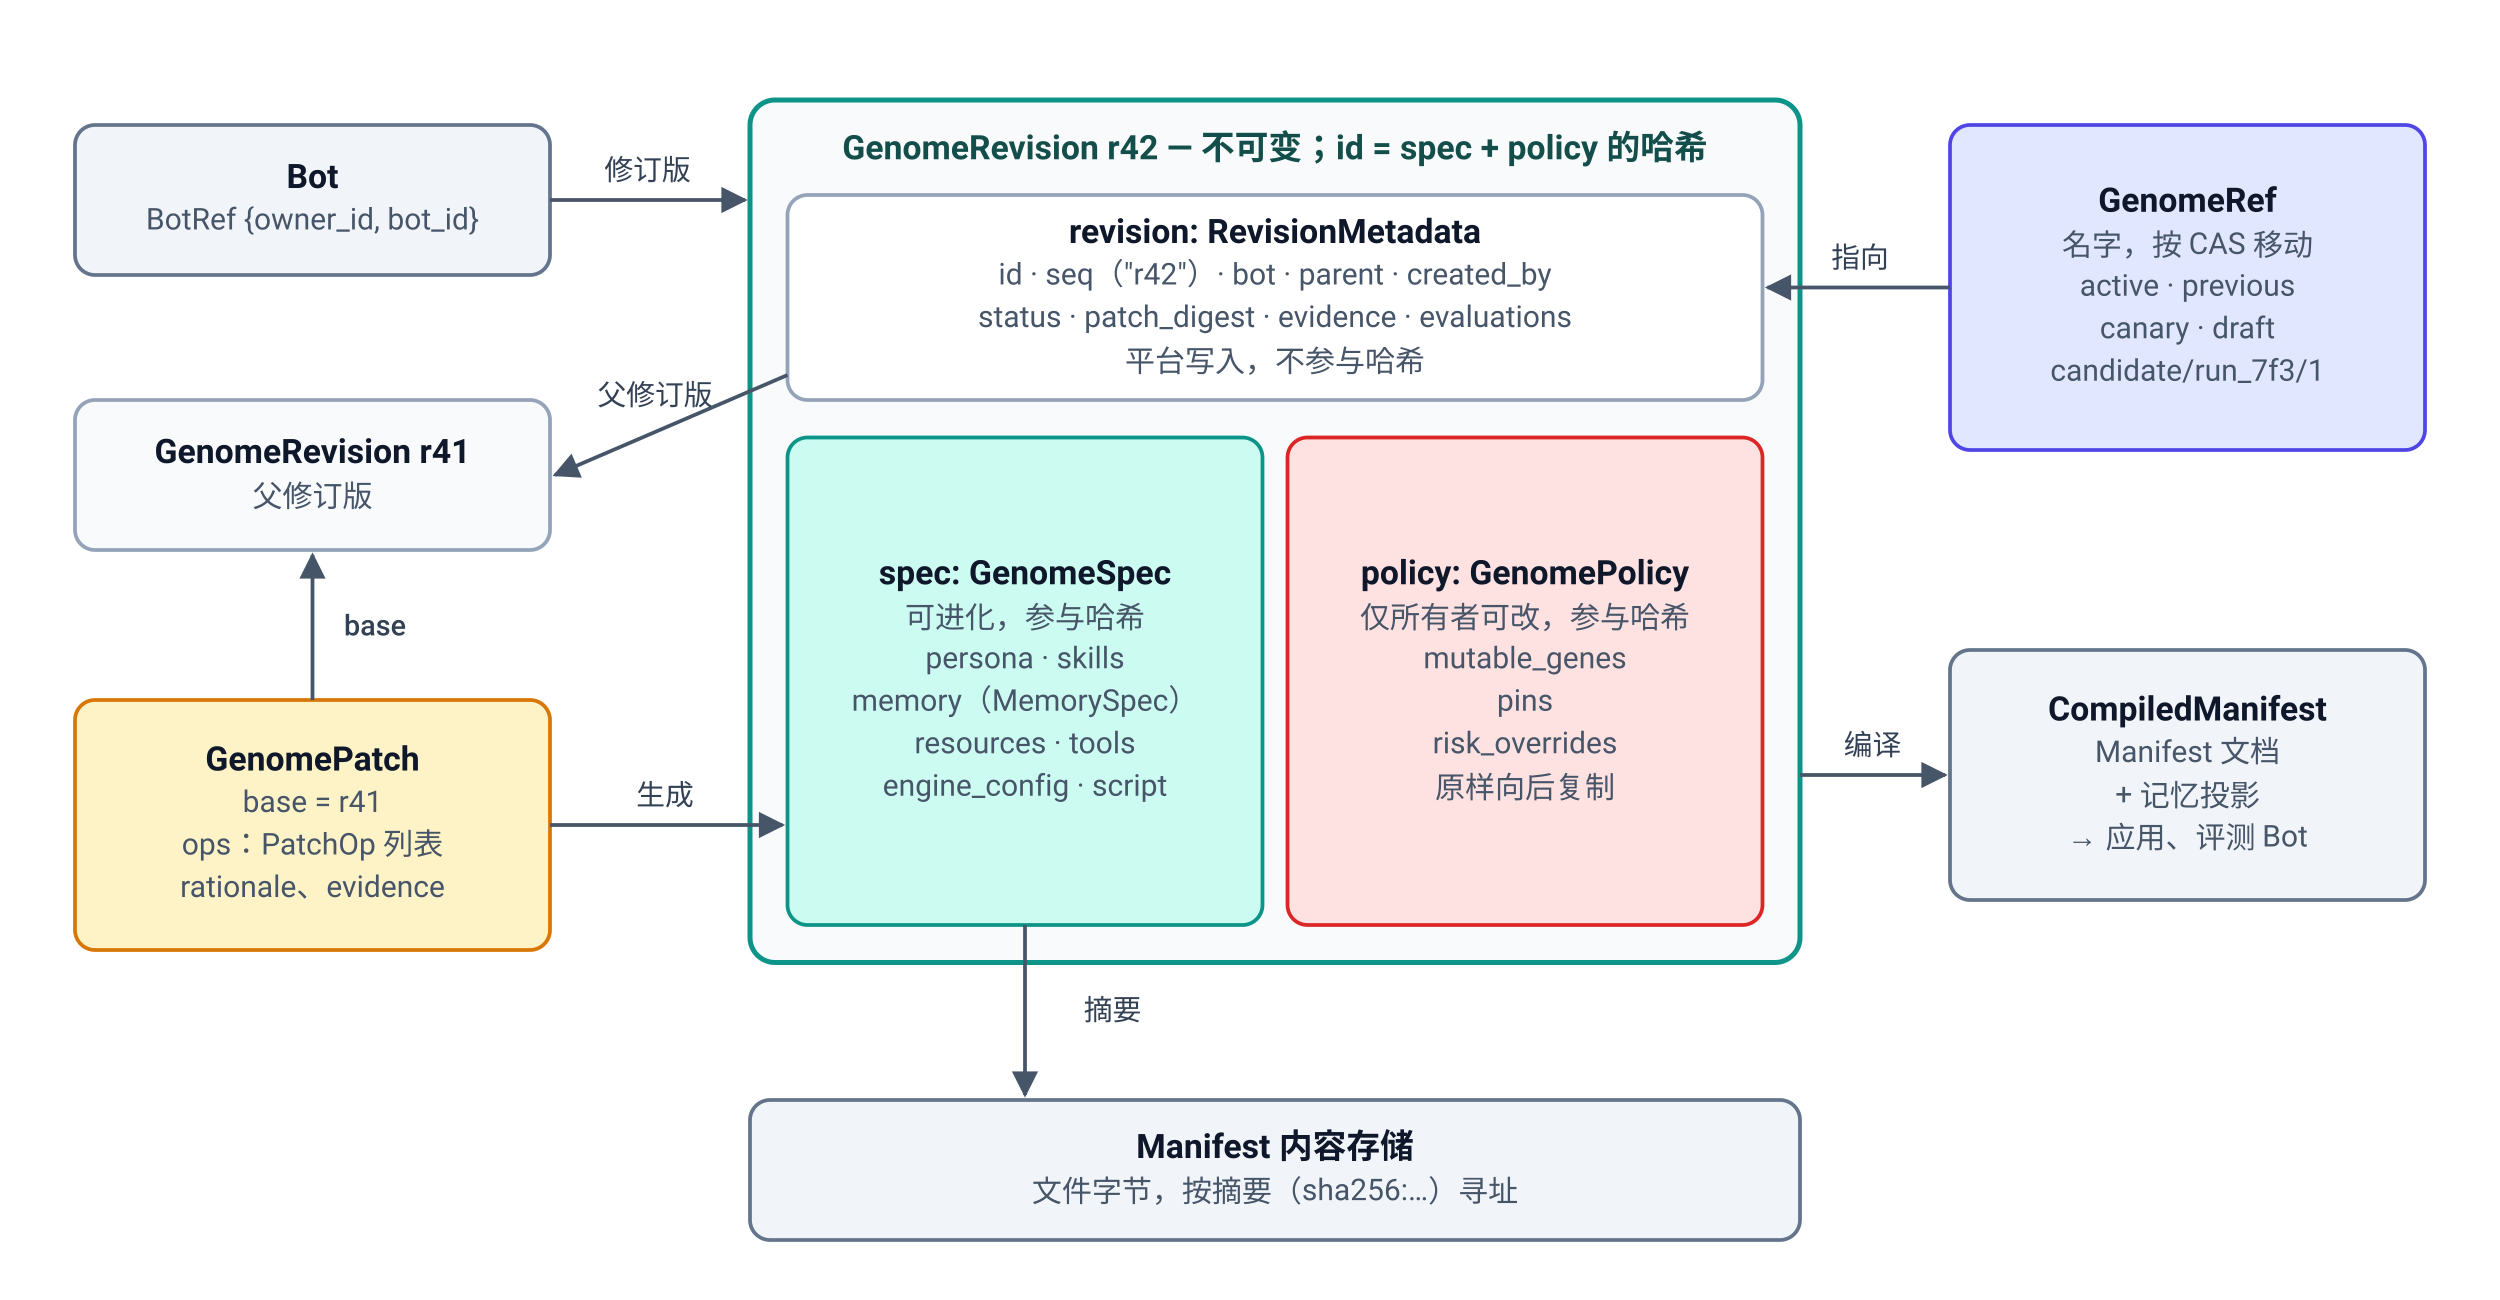
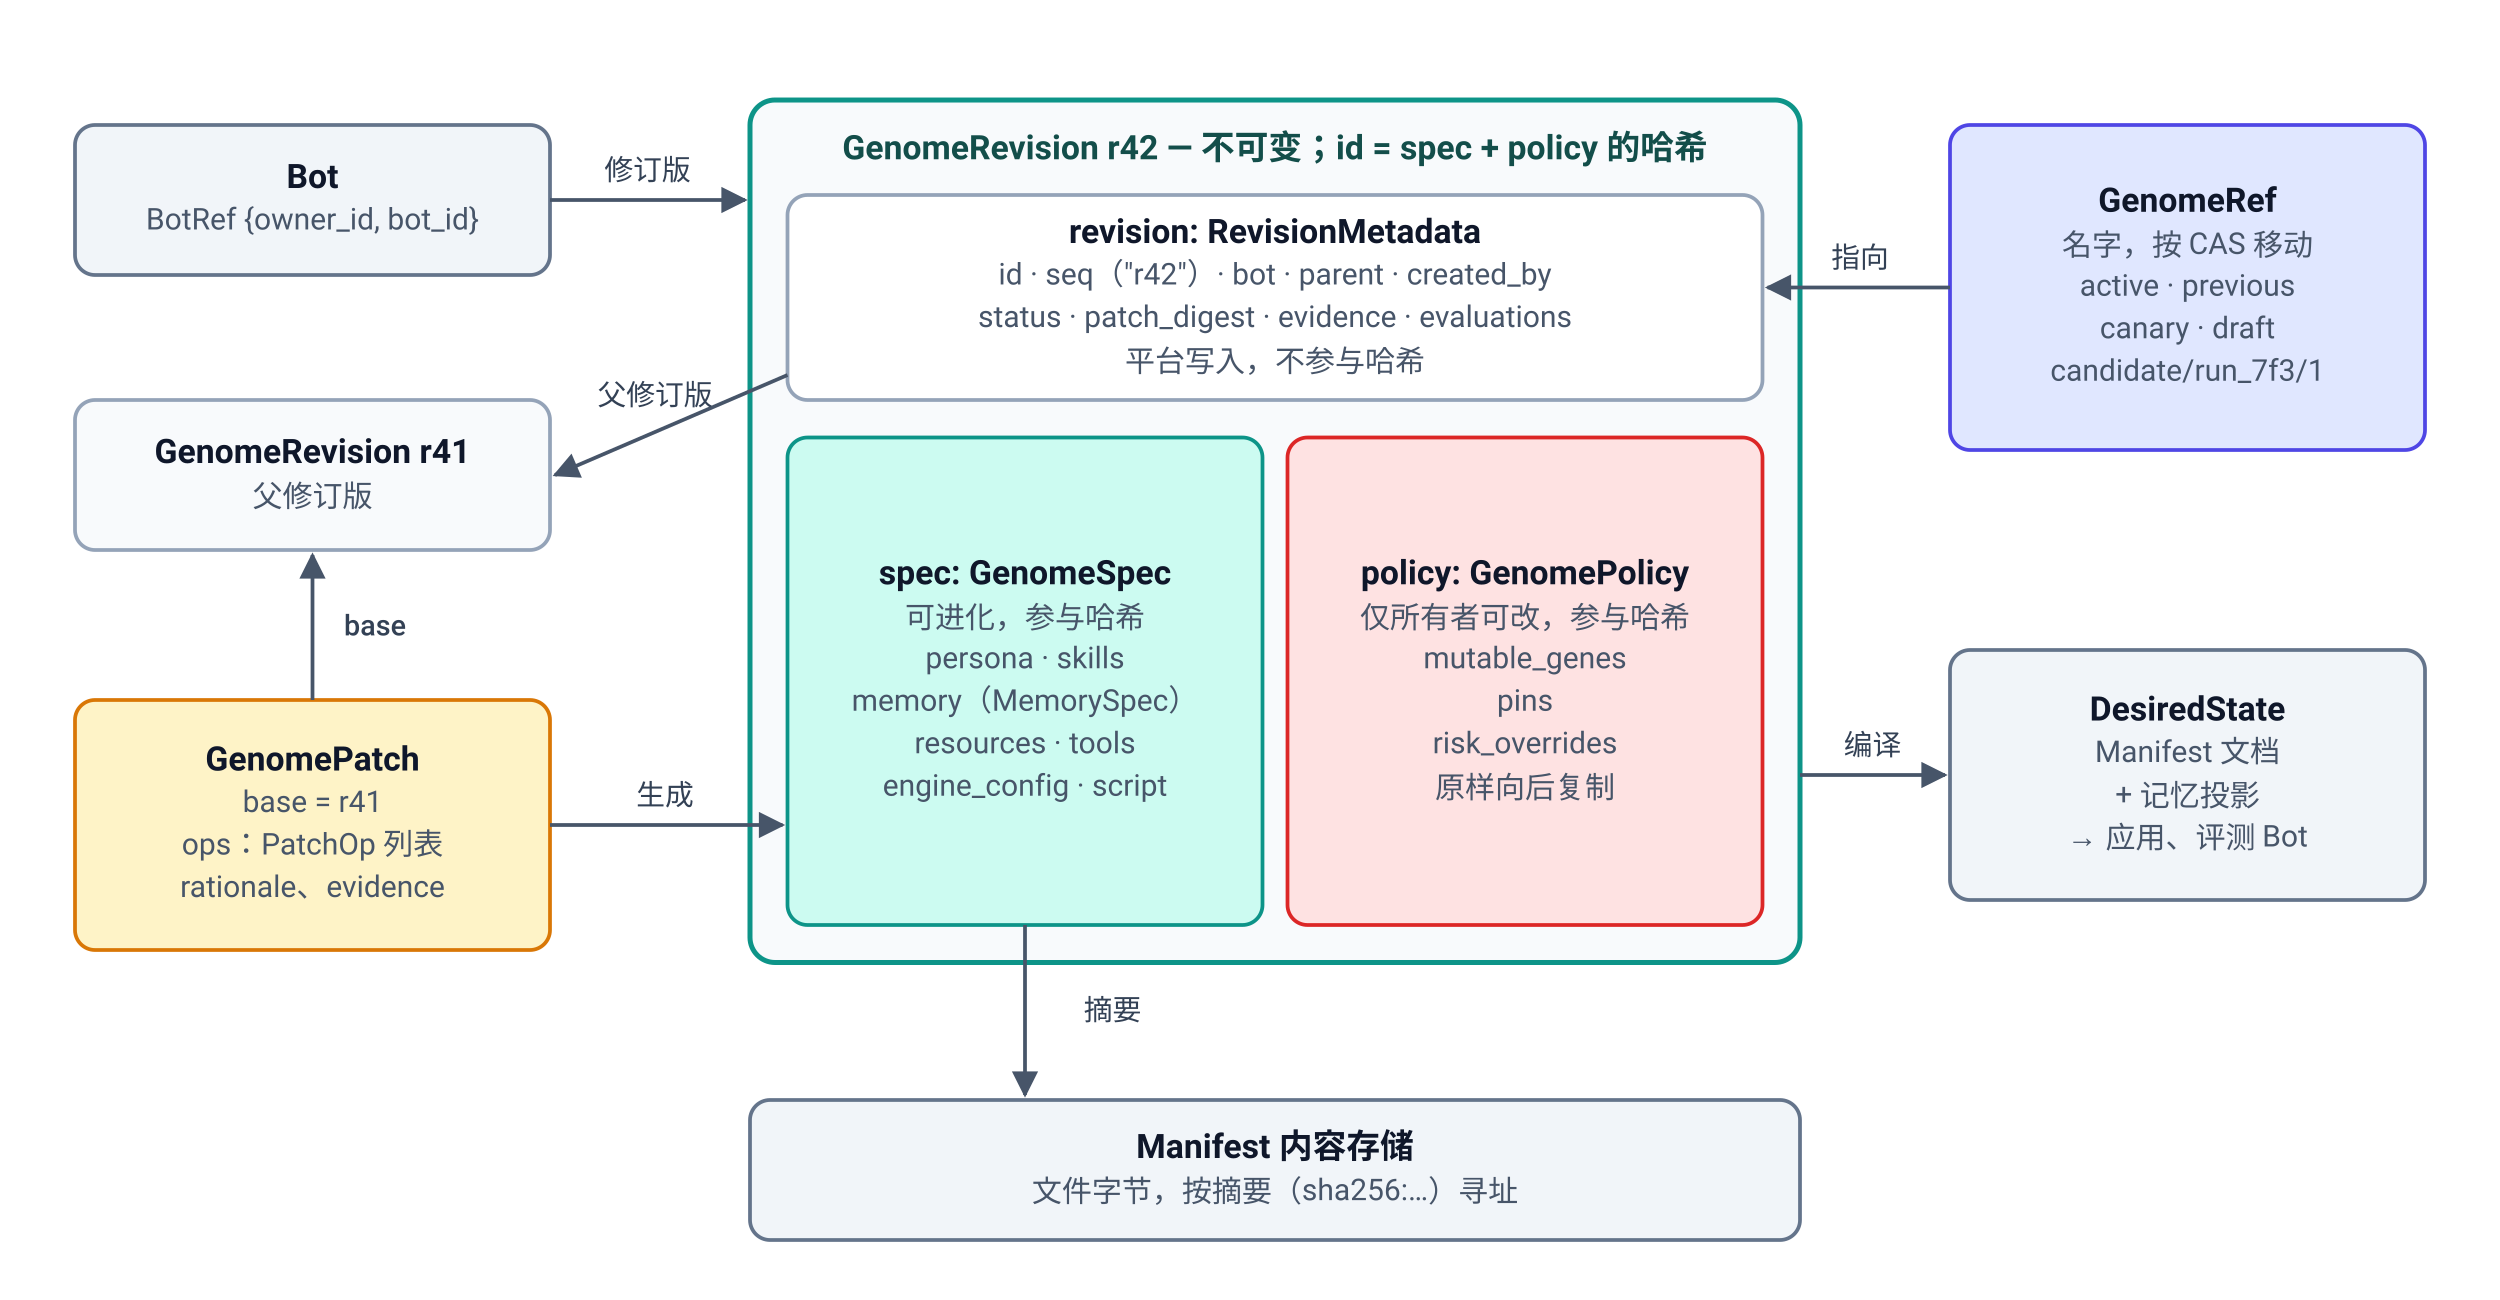
<svg xmlns="http://www.w3.org/2000/svg" width="1000" height="520" viewBox="0 0 1000 520" font-family="system-ui,-apple-system,'Segoe UI',Roboto,'Helvetica Neue',Arial,sans-serif" role="img" aria-label="基因组领域模型">
  <defs>
    <marker id="ah" viewBox="0 0 10 10" refX="9" refY="5" markerWidth="7" markerHeight="7" orient="auto-start-reverse">
      <path d="M0 0 L10 5 L0 10 z" fill="#475569" />
    </marker>
  </defs>
  <rect width="1000" height="520" fill="#ffffff" />
  <rect x="30" y="50" width="190" height="60" rx="8" fill="#f1f5f9" stroke="#64748b" stroke-width="1.5" />
  <text x="125.0" y="71.5" font-size="13.5" font-weight="600" fill="#0f172a" text-anchor="middle" dominant-baseline="middle">Bot</text>
  <text x="125.0" y="88.5" font-size="12" font-weight="400" fill="#475569" text-anchor="middle" dominant-baseline="middle">BotRef {owner_id, bot_id}</text>
  <rect x="30" y="160" width="190" height="60" rx="8" fill="#f8fafc" stroke="#94a3b8" stroke-width="1.5" />
  <text x="125.0" y="181.5" font-size="13.5" font-weight="600" fill="#0f172a" text-anchor="middle" dominant-baseline="middle">GenomeRevision r41</text>
  <text x="125.0" y="198.5" font-size="12" font-weight="400" fill="#475569" text-anchor="middle" dominant-baseline="middle">父修订版</text>
  <rect x="30" y="280" width="190" height="100" rx="8" fill="#fef3c7" stroke="#d97706" stroke-width="1.5" />
  <text x="125.0" y="304.5" font-size="13.5" font-weight="600" fill="#0f172a" text-anchor="middle" dominant-baseline="middle">GenomePatch</text>
  <text x="125.0" y="321.5" font-size="12" font-weight="400" fill="#475569" text-anchor="middle" dominant-baseline="middle">base = r41</text>
  <text x="125.0" y="338.5" font-size="12" font-weight="400" fill="#475569" text-anchor="middle" dominant-baseline="middle">ops：PatchOp 列表</text>
  <text x="125.0" y="355.5" font-size="12" font-weight="400" fill="#475569" text-anchor="middle" dominant-baseline="middle">rationale、evidence</text>
  <rect x="300" y="40" width="420" height="345" rx="10" fill="#f8fafc" stroke="#0d9488" stroke-width="2" />
  <text x="510" y="60" font-size="13.5" font-weight="700" fill="#134e4a" text-anchor="middle" dominant-baseline="middle">GenomeRevision r42 — 不可变；id = spec + policy 的哈希</text>
  <rect x="315" y="78" width="390" height="82" rx="8" fill="#ffffff" stroke="#94a3b8" stroke-width="1.5" />
  <text x="510.0" y="93.5" font-size="13.5" font-weight="600" fill="#0f172a" text-anchor="middle" dominant-baseline="middle">revision: RevisionMetadata</text>
  <text x="510.0" y="110.5" font-size="12" font-weight="400" fill="#475569" text-anchor="middle" dominant-baseline="middle">id · seq（"r42"）· bot · parent · created_by</text>
  <text x="510.0" y="127.5" font-size="12" font-weight="400" fill="#475569" text-anchor="middle" dominant-baseline="middle">status · patch_digest · evidence · evaluations</text>
  <text x="510.0" y="144.5" font-size="12" font-weight="400" fill="#475569" text-anchor="middle" dominant-baseline="middle">平台写入，不参与哈希</text>
  <rect x="315" y="175" width="190" height="195" rx="8" fill="#ccfbf1" stroke="#0d9488" stroke-width="1.5" />
  <text x="410.0" y="230.0" font-size="13.5" font-weight="600" fill="#0f172a" text-anchor="middle" dominant-baseline="middle">spec: GenomeSpec</text>
  <text x="410.0" y="247.0" font-size="12" font-weight="400" fill="#475569" text-anchor="middle" dominant-baseline="middle">可进化，参与哈希</text>
  <text x="410.0" y="264.0" font-size="12" font-weight="400" fill="#475569" text-anchor="middle" dominant-baseline="middle">persona · skills</text>
  <text x="410.0" y="281.0" font-size="12" font-weight="400" fill="#475569" text-anchor="middle" dominant-baseline="middle">memory（MemorySpec）</text>
  <text x="410.0" y="298.0" font-size="12" font-weight="400" fill="#475569" text-anchor="middle" dominant-baseline="middle">resources · tools</text>
  <text x="410.0" y="315.0" font-size="12" font-weight="400" fill="#475569" text-anchor="middle" dominant-baseline="middle">engine_config · script</text>
  <rect x="515" y="175" width="190" height="195" rx="8" fill="#fee2e2" stroke="#dc2626" stroke-width="1.5" />
  <text x="610.0" y="230.0" font-size="13.5" font-weight="600" fill="#0f172a" text-anchor="middle" dominant-baseline="middle">policy: GenomePolicy</text>
  <text x="610.0" y="247.0" font-size="12" font-weight="400" fill="#475569" text-anchor="middle" dominant-baseline="middle">仅所有者可改，参与哈希</text>
  <text x="610.0" y="264.0" font-size="12" font-weight="400" fill="#475569" text-anchor="middle" dominant-baseline="middle">mutable_genes</text>
  <text x="610.0" y="281.0" font-size="12" font-weight="400" fill="#475569" text-anchor="middle" dominant-baseline="middle">pins</text>
  <text x="610.0" y="298.0" font-size="12" font-weight="400" fill="#475569" text-anchor="middle" dominant-baseline="middle">risk_overrides</text>
  <text x="610.0" y="315.0" font-size="12" font-weight="400" fill="#475569" text-anchor="middle" dominant-baseline="middle">原样向后复制</text>
  <rect x="780" y="50" width="190" height="130" rx="8" fill="#e0e7ff" stroke="#4f46e5" stroke-width="1.5" />
  <text x="875.0" y="81.0" font-size="13.5" font-weight="600" fill="#0f172a" text-anchor="middle" dominant-baseline="middle">GenomeRef</text>
  <text x="875.0" y="98.0" font-size="12" font-weight="400" fill="#475569" text-anchor="middle" dominant-baseline="middle">名字，按 CAS 移动</text>
  <text x="875.0" y="115.0" font-size="12" font-weight="400" fill="#475569" text-anchor="middle" dominant-baseline="middle">active · previous</text>
  <text x="875.0" y="132.0" font-size="12" font-weight="400" fill="#475569" text-anchor="middle" dominant-baseline="middle">canary · draft</text>
  <text x="875.0" y="149.0" font-size="12" font-weight="400" fill="#475569" text-anchor="middle" dominant-baseline="middle">candidate/run_7f3/1</text>
  <rect x="780" y="260" width="190" height="100" rx="8" fill="#f1f5f9" stroke="#64748b" stroke-width="1.5" />
-   <text x="875.0" y="284.5" font-size="13.5" font-weight="600" fill="#0f172a" text-anchor="middle" dominant-baseline="middle">CompiledManifest</text>
+   <text x="875.0" y="284.5" font-size="13.5" font-weight="600" fill="#0f172a" text-anchor="middle" dominant-baseline="middle">DesiredState</text>
  <text x="875.0" y="301.5" font-size="12" font-weight="400" fill="#475569" text-anchor="middle" dominant-baseline="middle">Manifest 文档</text>
  <text x="875.0" y="318.5" font-size="12" font-weight="400" fill="#475569" text-anchor="middle" dominant-baseline="middle">+ 记忆投影</text>
  <text x="875.0" y="335.5" font-size="12" font-weight="400" fill="#475569" text-anchor="middle" dominant-baseline="middle">→ 应用、评测 Bot</text>
  <rect x="300" y="440" width="420" height="56" rx="8" fill="#f1f5f9" stroke="#64748b" stroke-width="1.5" />
  <text x="510.0" y="459.5" font-size="13.5" font-weight="600" fill="#0f172a" text-anchor="middle" dominant-baseline="middle">Manifest 内容存储</text>
  <text x="510.0" y="476.5" font-size="12" font-weight="400" fill="#475569" text-anchor="middle" dominant-baseline="middle">文件字节，按摘要（sha256:…）寻址</text>
  <line x1="220" y1="80" x2="298" y2="80" stroke="#475569" stroke-width="1.5" marker-end="url(#ah)" />
  <text x="259" y="68" font-size="11.5" font-weight="500" fill="#334155" text-anchor="middle" dominant-baseline="middle">修订版</text>
  <line x1="315" y1="150" x2="222" y2="190" stroke="#475569" stroke-width="1.5" marker-end="url(#ah)" />
  <text x="262" y="158" font-size="11.5" font-weight="500" fill="#334155" text-anchor="middle" dominant-baseline="middle">父修订版</text>
  <line x1="125" y1="280" x2="125" y2="222" stroke="#475569" stroke-width="1.5" marker-end="url(#ah)" />
  <text x="150" y="251" font-size="11.5" font-weight="500" fill="#334155" text-anchor="middle" dominant-baseline="middle">base</text>
  <line x1="220" y1="330" x2="313" y2="330" stroke="#475569" stroke-width="1.5" marker-end="url(#ah)" />
  <text x="266" y="318" font-size="11.5" font-weight="500" fill="#334155" text-anchor="middle" dominant-baseline="middle">生成</text>
  <line x1="780" y1="115" x2="707" y2="115" stroke="#475569" stroke-width="1.5" marker-end="url(#ah)" />
  <text x="744" y="103" font-size="11.5" font-weight="500" fill="#334155" text-anchor="middle" dominant-baseline="middle">指向</text>
  <line x1="720" y1="310" x2="778" y2="310" stroke="#475569" stroke-width="1.5" marker-end="url(#ah)" />
  <text x="749" y="298" font-size="11.5" font-weight="500" fill="#334155" text-anchor="middle" dominant-baseline="middle">编译</text>
  <line x1="410" y1="370" x2="410" y2="438" stroke="#475569" stroke-width="1.5" marker-end="url(#ah)" />
  <text x="445" y="404" font-size="11.5" font-weight="500" fill="#334155" text-anchor="middle" dominant-baseline="middle">摘要</text>
</svg>
